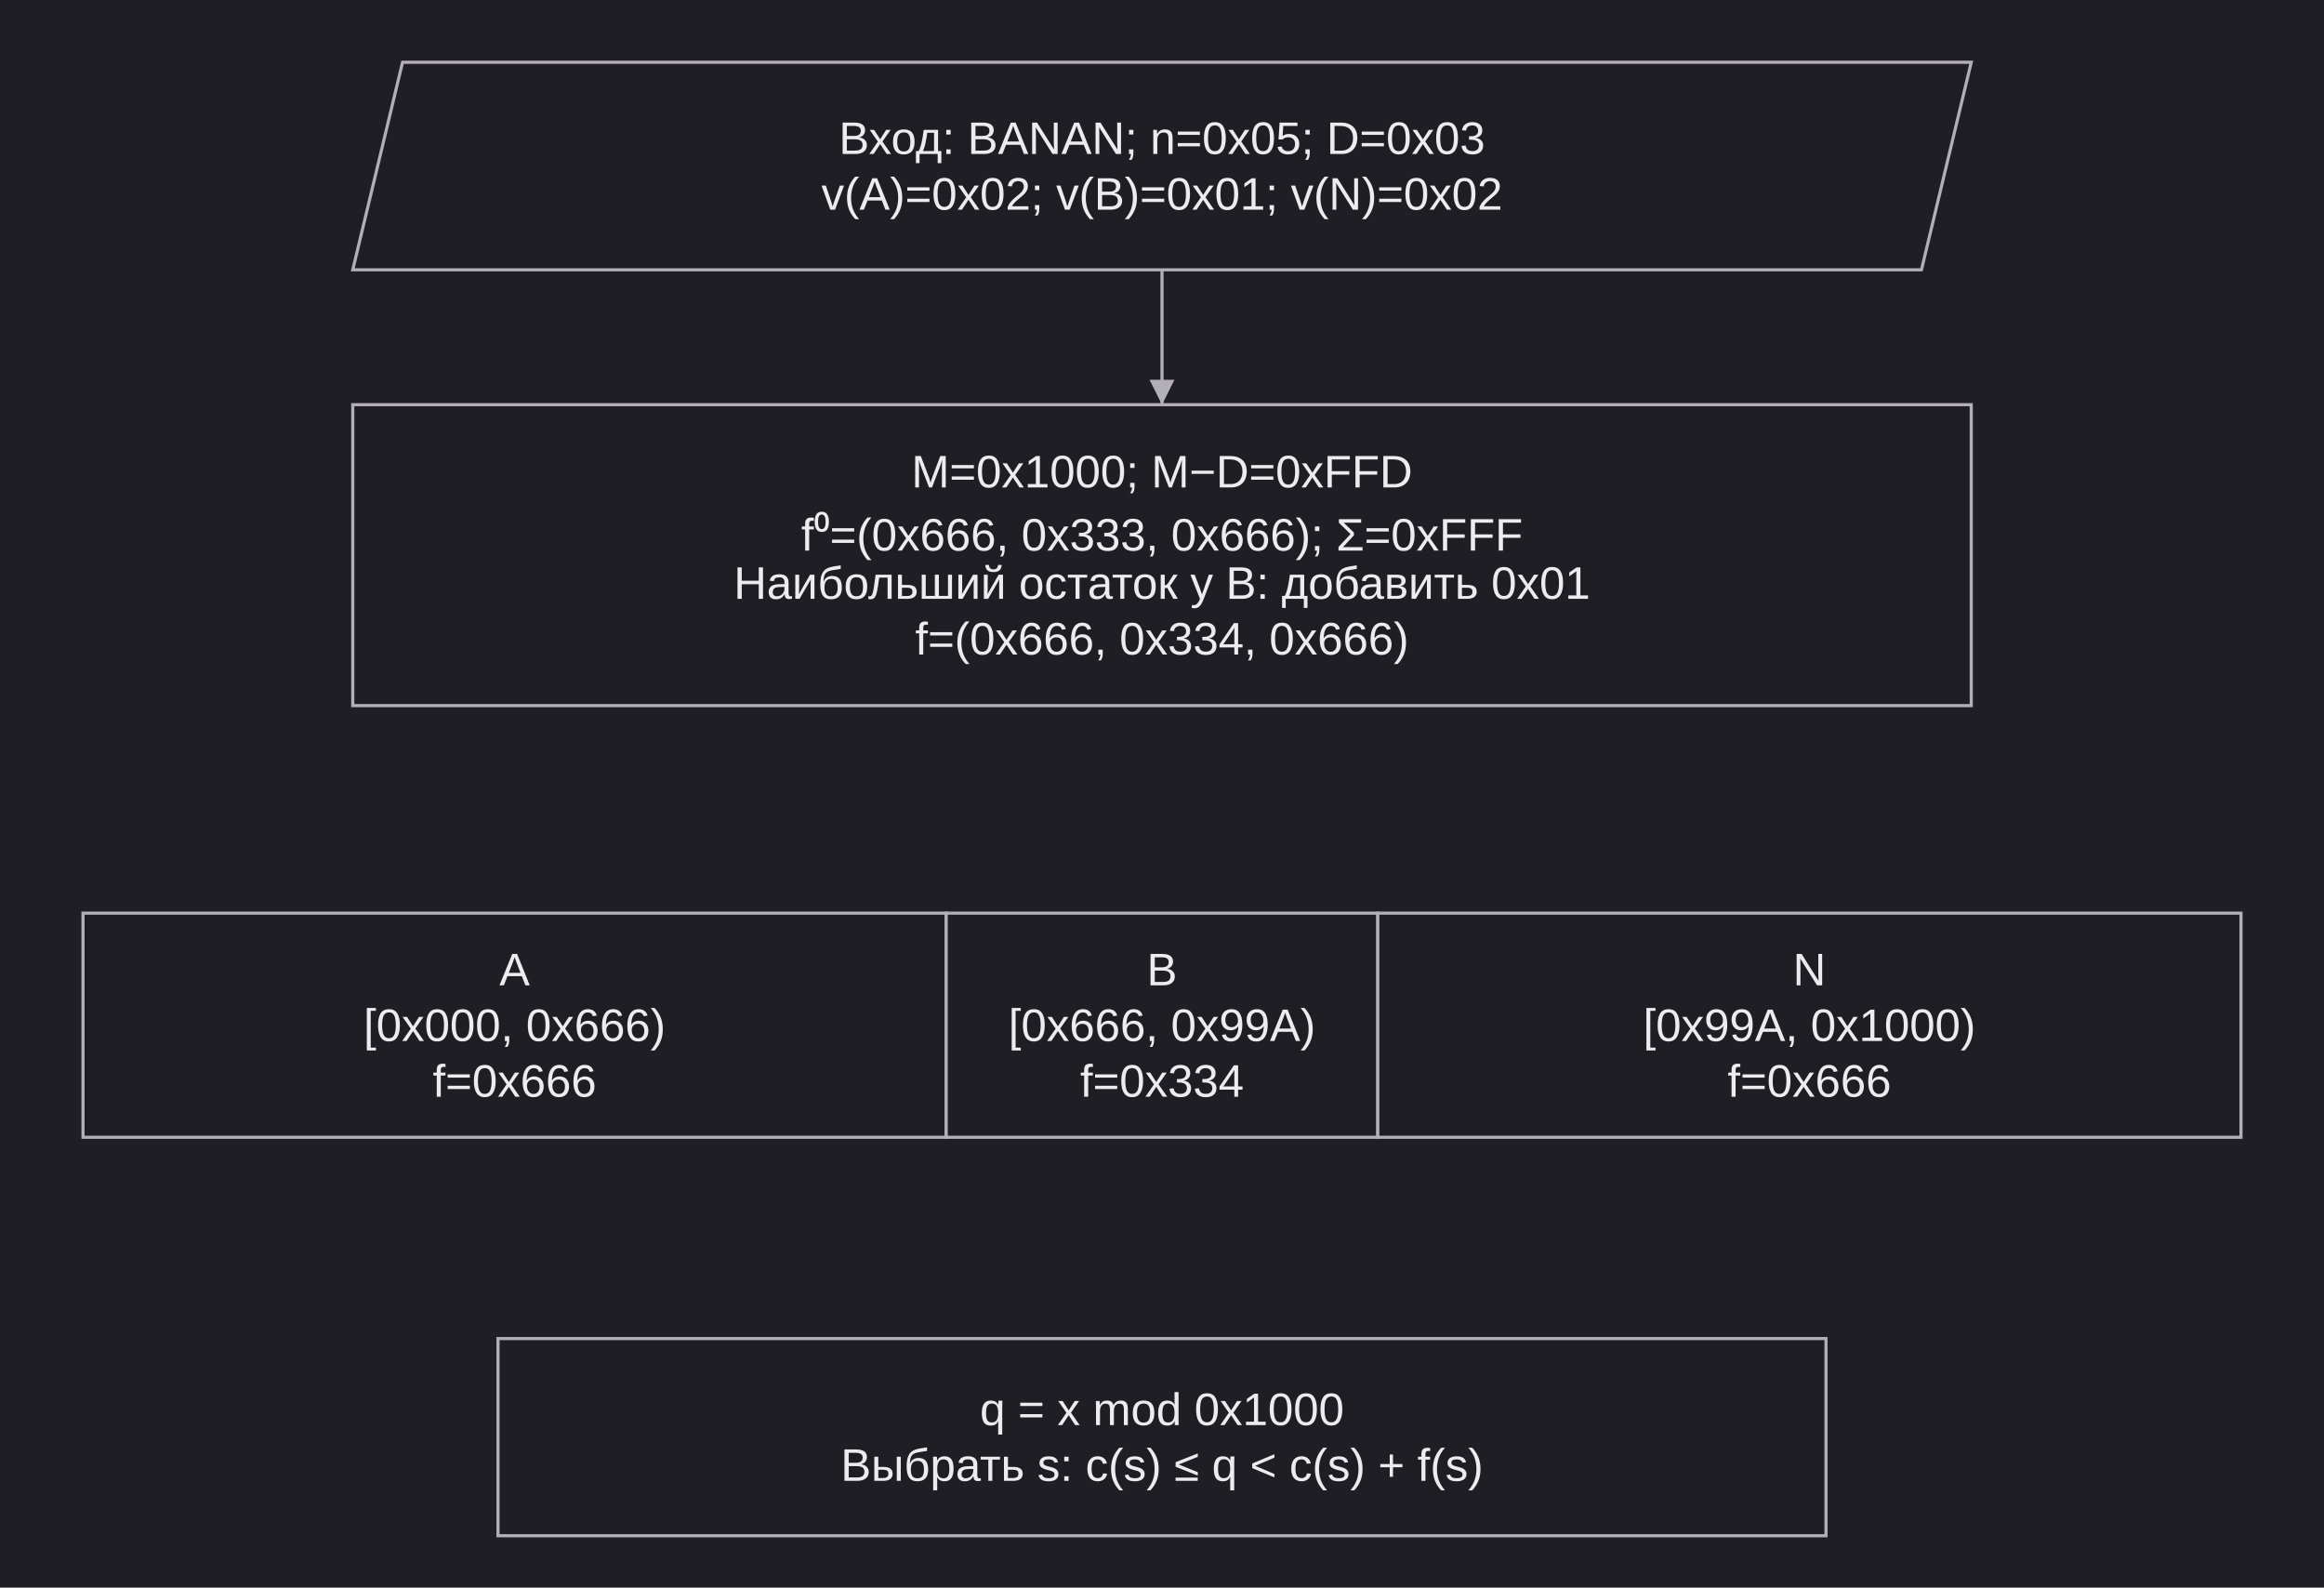
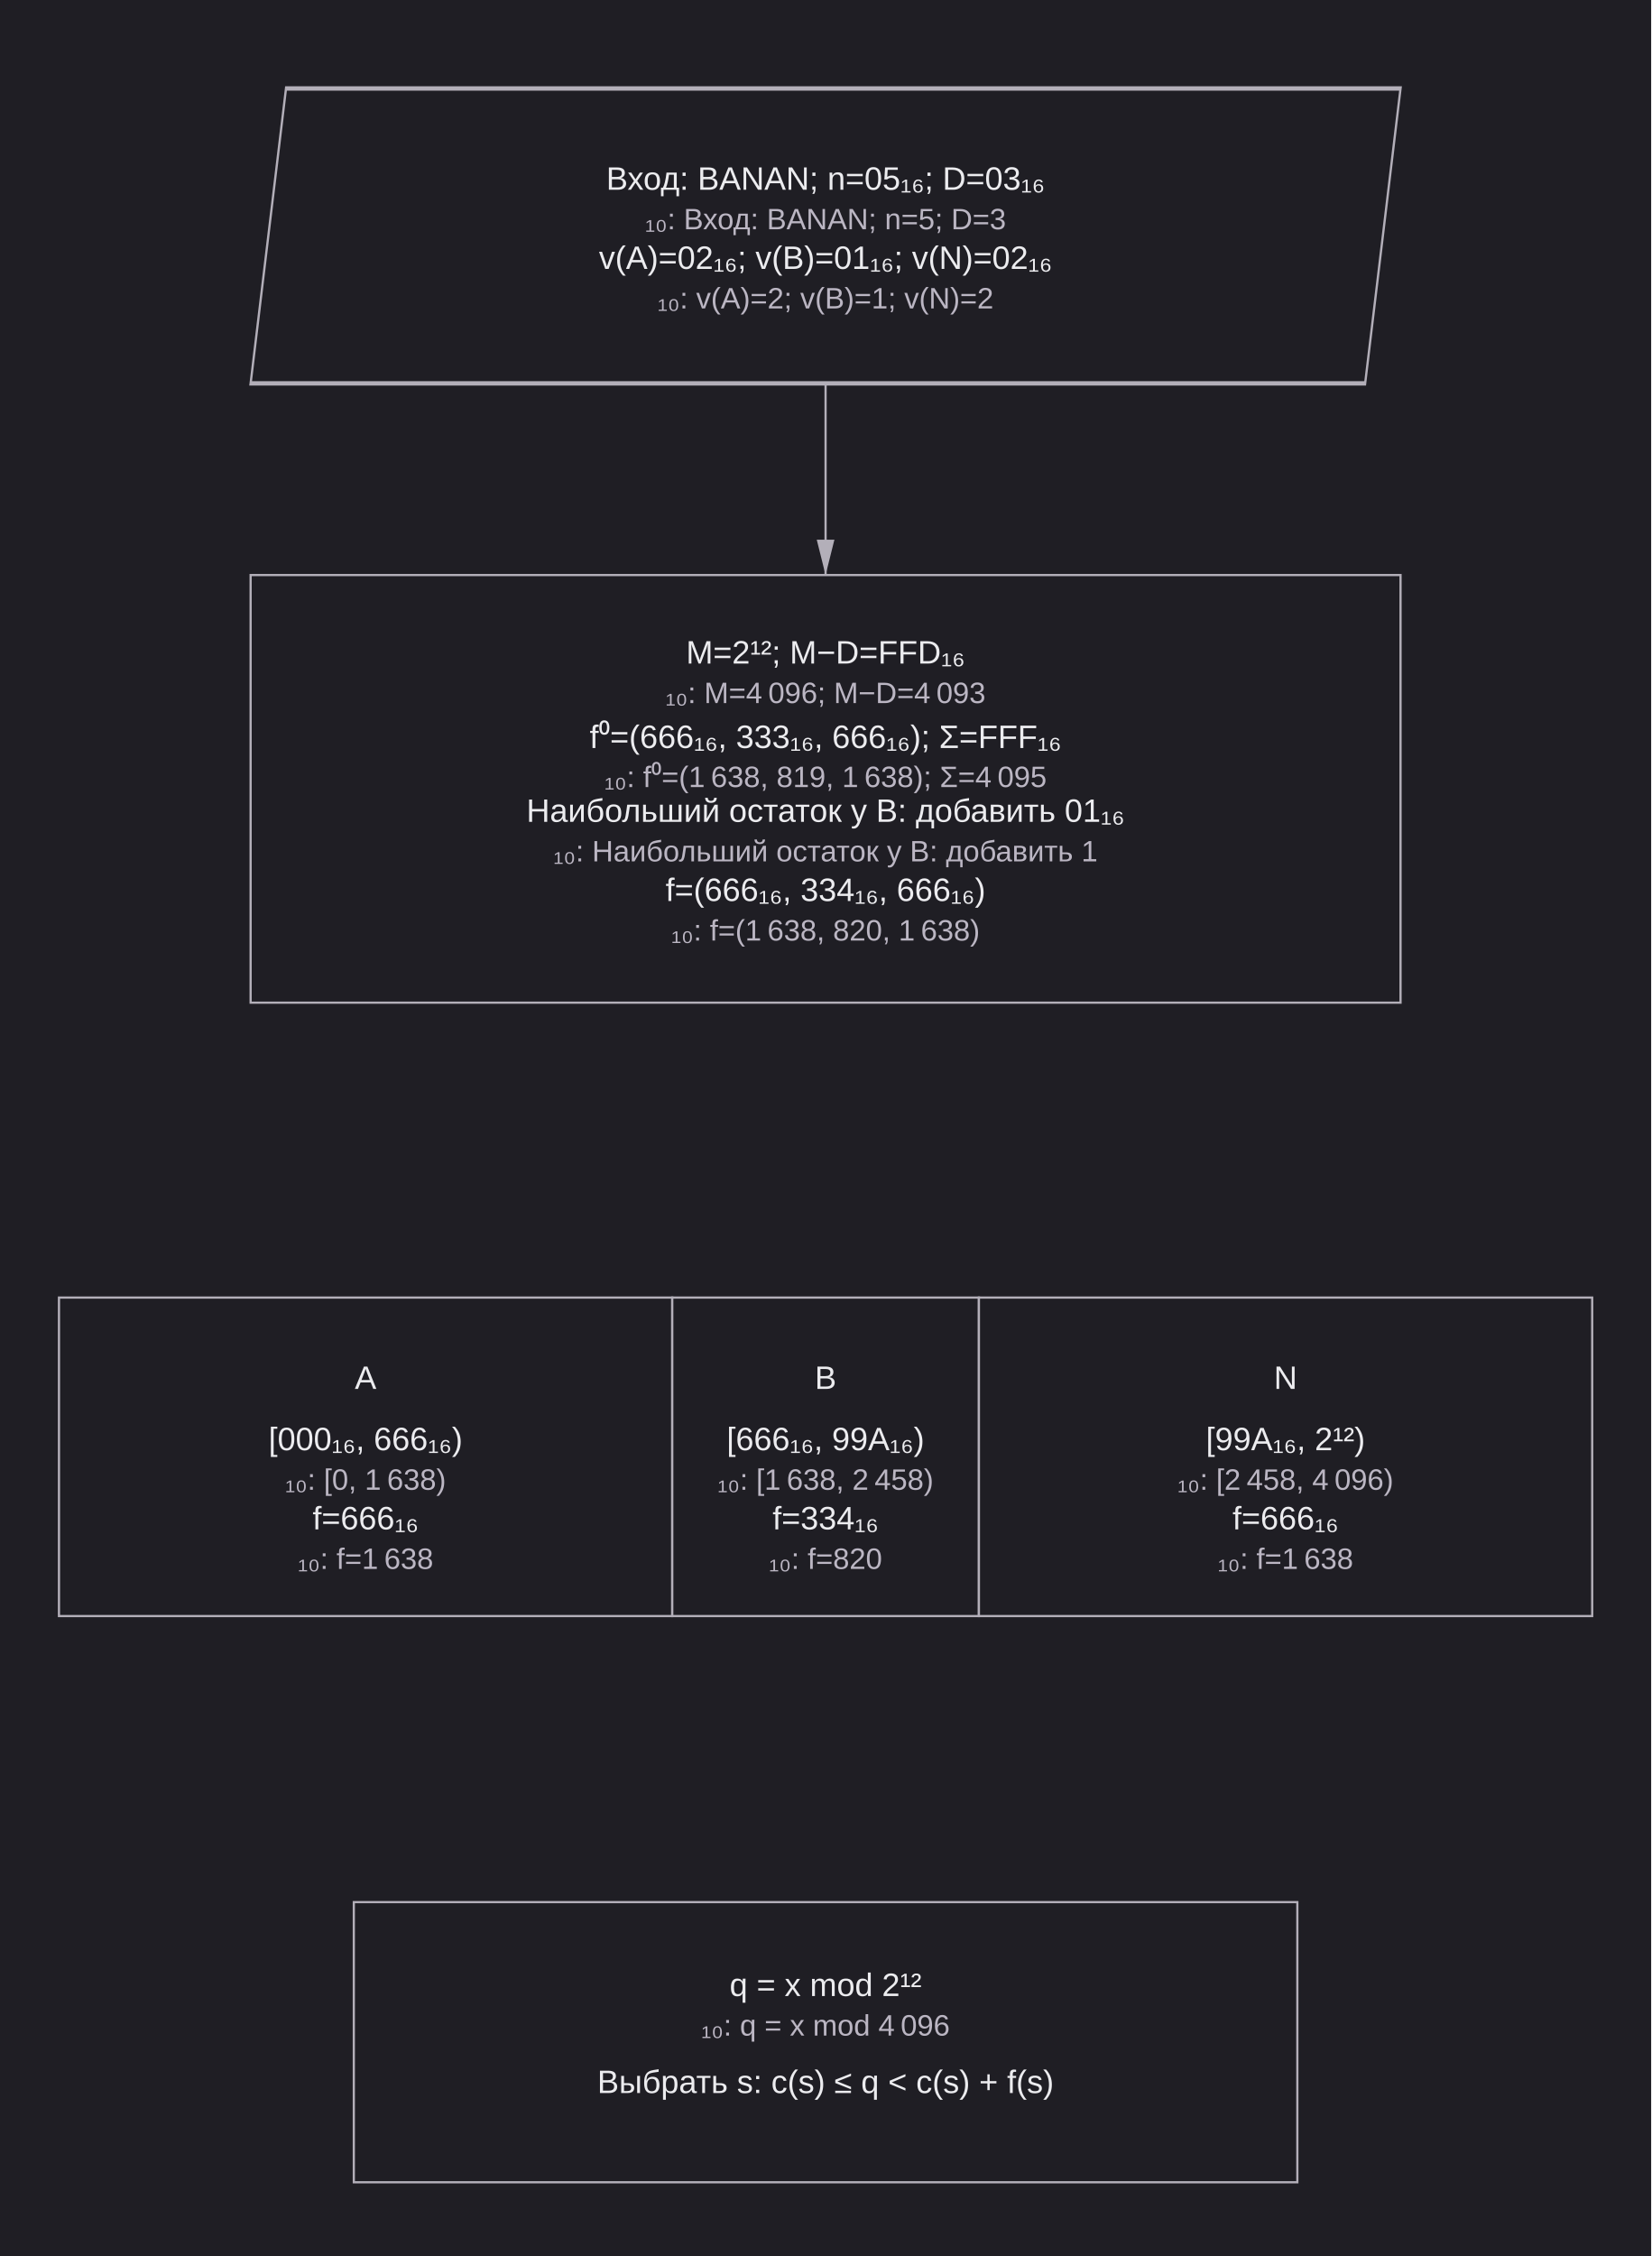
- <svg xmlns="http://www.w3.org/2000/svg" width="1120" height="765" viewBox="0 80 1120 765" role="img">
+ <svg xmlns="http://www.w3.org/2000/svg" width="1120" height="1530.0" viewBox="0 160 1120 1530" role="img">
  <defs>
    <marker id="arrow" viewBox="0 0 10 10" refX="10" refY="5" markerWidth="8" markerHeight="8" orient="auto-start-reverse">
      <path d="M 0 0 L 10 5 L 0 10 Z" fill="#b3afb9" />
    </marker>
  </defs>
-   <rect width="100%" height="765.0" fill="#1f1e24" y="80" />
-   <path d="M560 210 L560 275" fill="none" stroke="#b3afb9" stroke-width="1.5" marker-end="url(#arrow)" />
-   <path d="M 194 110 H 950 L 926 210 H 170 Z" fill="#1f1e24" stroke="#b3afb9" stroke-width="1.5" />
-   <text x="560" y="146.58" text-anchor="middle" dominant-baseline="central" font-family="Arial, sans-serif" font-size="22" fill="#ececef">Вход: BANAN; n=0x05; D=0x03</text>
-   <text x="560" y="173.42" text-anchor="middle" dominant-baseline="central" font-family="Arial, sans-serif" font-size="22" fill="#ececef">v(A)=0x02; v(B)=0x01; v(N)=0x02</text>
-   <rect x="170" y="275" width="780" height="145" fill="#1f1e24" stroke="#b3afb9" stroke-width="1.5" />
-   <text x="560" y="307.24" text-anchor="middle" dominant-baseline="central" font-family="Arial, sans-serif" font-size="22" fill="#ececef">M=0x1000; M−D=0xFFD</text>
-   <text x="560" y="334.08" text-anchor="middle" dominant-baseline="central" font-family="Arial, sans-serif" font-size="22" fill="#ececef">f⁰=(0x666, 0x333, 0x666); Σ=0xFFF</text>
-   <text x="560" y="360.92" text-anchor="middle" dominant-baseline="central" font-family="Arial, sans-serif" font-size="22" fill="#ececef">Наибольший остаток у B: добавить 0x01</text>
-   <text x="560" y="387.76" text-anchor="middle" dominant-baseline="central" font-family="Arial, sans-serif" font-size="22" fill="#ececef">f=(0x666, 0x334, 0x666)</text>
-   <rect x="40" y="520" width="416" height="108" fill="#1f1e24" stroke="#b3afb9" stroke-width="1.5" />
-   <text x="248" y="547.16" text-anchor="middle" dominant-baseline="central" font-family="Arial, sans-serif" font-size="22" fill="#ececef">A</text>
-   <text x="248" y="574" text-anchor="middle" dominant-baseline="central" font-family="Arial, sans-serif" font-size="22" fill="#ececef">[0x000, 0x666)</text>
-   <text x="248" y="600.84" text-anchor="middle" dominant-baseline="central" font-family="Arial, sans-serif" font-size="22" fill="#ececef">f=0x666</text>
-   <rect x="456" y="520" width="208" height="108" fill="#1f1e24" stroke="#b3afb9" stroke-width="1.5" />
-   <text x="560" y="547.16" text-anchor="middle" dominant-baseline="central" font-family="Arial, sans-serif" font-size="22" fill="#ececef">B</text>
-   <text x="560" y="574" text-anchor="middle" dominant-baseline="central" font-family="Arial, sans-serif" font-size="22" fill="#ececef">[0x666, 0x99A)</text>
-   <text x="560" y="600.84" text-anchor="middle" dominant-baseline="central" font-family="Arial, sans-serif" font-size="22" fill="#ececef">f=0x334</text>
-   <rect x="664" y="520" width="416" height="108" fill="#1f1e24" stroke="#b3afb9" stroke-width="1.5" />
-   <text x="872" y="547.16" text-anchor="middle" dominant-baseline="central" font-family="Arial, sans-serif" font-size="22" fill="#ececef">N</text>
-   <text x="872" y="574" text-anchor="middle" dominant-baseline="central" font-family="Arial, sans-serif" font-size="22" fill="#ececef">[0x99A, 0x1000)</text>
-   <text x="872" y="600.84" text-anchor="middle" dominant-baseline="central" font-family="Arial, sans-serif" font-size="22" fill="#ececef">f=0x666</text>
-   <rect x="240" y="725" width="640" height="95" fill="#1f1e24" stroke="#b3afb9" stroke-width="1.5" />
-   <text x="560" y="759.08" text-anchor="middle" dominant-baseline="central" font-family="Arial, sans-serif" font-size="22" fill="#ececef">q = x mod 0x1000</text>
-   <text x="560" y="785.92" text-anchor="middle" dominant-baseline="central" font-family="Arial, sans-serif" font-size="22" fill="#ececef">Выбрать s: c(s) ≤ q &lt; c(s) + f(s)</text>
+   <rect width="100%" height="1530.0" fill="#1f1e24" y="160.0" />
+   <path d="M560 210 L560 275" fill="none" stroke="#b3afb9" stroke-width="1.5" marker-end="url(#arrow)" transform="scale(1,2)" />
+   <path d="M 194 110 H 950 L 926 210 H 170 Z" fill="#1f1e24" stroke="#b3afb9" stroke-width="1.5" transform="scale(1,2)" />
+   <text x="560" y="281.06" text-anchor="middle" dominant-baseline="central" font-family="Arial, sans-serif" font-size="22" fill="#ececef">Вход: BANAN; n=05₁₆; D=03₁₆</text>
+   <text x="560" y="308.56" text-anchor="middle" dominant-baseline="central" font-family="Arial, sans-serif" font-size="20.0" fill="#bbb6c3">₁₀: Вход: BANAN; n=5; D=3</text>
+   <text x="560" y="334.74" text-anchor="middle" dominant-baseline="central" font-family="Arial, sans-serif" font-size="22" fill="#ececef">v(A)=02₁₆; v(B)=01₁₆; v(N)=02₁₆</text>
+   <text x="560" y="362.24" text-anchor="middle" dominant-baseline="central" font-family="Arial, sans-serif" font-size="20.0" fill="#bbb6c3">₁₀: v(A)=2; v(B)=1; v(N)=2</text>
+   <rect x="170" y="550.0" width="780" height="290.0" fill="#1f1e24" stroke="#b3afb9" stroke-width="1.5" />
+   <text x="560" y="602.38" text-anchor="middle" dominant-baseline="central" font-family="Arial, sans-serif" font-size="22" fill="#ececef">M=2¹²; M−D=FFD₁₆</text>
+   <text x="560" y="629.88" text-anchor="middle" dominant-baseline="central" font-family="Arial, sans-serif" font-size="20.0" fill="#bbb6c3">₁₀: M=4 096; M−D=4 093</text>
+   <text x="560" y="656.06" text-anchor="middle" dominant-baseline="central" font-family="Arial, sans-serif" font-size="22" fill="#ececef">f⁰=(666₁₆, 333₁₆, 666₁₆); Σ=FFF₁₆</text>
+   <text x="560" y="683.56" text-anchor="middle" dominant-baseline="central" font-family="Arial, sans-serif" font-size="20.0" fill="#bbb6c3">₁₀: f⁰=(1 638, 819, 1 638); Σ=4 095</text>
+   <text x="560" y="709.74" text-anchor="middle" dominant-baseline="central" font-family="Arial, sans-serif" font-size="22" fill="#ececef">Наибольший остаток у B: добавить 01₁₆</text>
+   <text x="560" y="737.24" text-anchor="middle" dominant-baseline="central" font-family="Arial, sans-serif" font-size="20.0" fill="#bbb6c3">₁₀: Наибольший остаток у B: добавить 1</text>
+   <text x="560" y="763.42" text-anchor="middle" dominant-baseline="central" font-family="Arial, sans-serif" font-size="22" fill="#ececef">f=(666₁₆, 334₁₆, 666₁₆)</text>
+   <text x="560" y="790.92" text-anchor="middle" dominant-baseline="central" font-family="Arial, sans-serif" font-size="20.0" fill="#bbb6c3">₁₀: f=(1 638, 820, 1 638)</text>
+   <rect x="40" y="1040.0" width="416" height="216.0" fill="#1f1e24" stroke="#b3afb9" stroke-width="1.5" />
+   <text x="248" y="1094.32" text-anchor="middle" dominant-baseline="central" font-family="Arial, sans-serif" font-size="22" fill="#ececef">A</text>
+   <text x="248" y="1135.9" text-anchor="middle" dominant-baseline="central" font-family="Arial, sans-serif" font-size="22" fill="#ececef">[000₁₆, 666₁₆)</text>
+   <text x="248" y="1163.4" text-anchor="middle" dominant-baseline="central" font-family="Arial, sans-serif" font-size="20.0" fill="#bbb6c3">₁₀: [0, 1 638)</text>
+   <text x="248" y="1189.58" text-anchor="middle" dominant-baseline="central" font-family="Arial, sans-serif" font-size="22" fill="#ececef">f=666₁₆</text>
+   <text x="248" y="1217.08" text-anchor="middle" dominant-baseline="central" font-family="Arial, sans-serif" font-size="20.0" fill="#bbb6c3">₁₀: f=1 638</text>
+   <rect x="456" y="1040.0" width="208" height="216.0" fill="#1f1e24" stroke="#b3afb9" stroke-width="1.5" />
+   <text x="560" y="1094.32" text-anchor="middle" dominant-baseline="central" font-family="Arial, sans-serif" font-size="22" fill="#ececef">B</text>
+   <text x="560" y="1135.9" text-anchor="middle" dominant-baseline="central" font-family="Arial, sans-serif" font-size="22" fill="#ececef">[666₁₆, 99A₁₆)</text>
+   <text x="560" y="1163.4" text-anchor="middle" dominant-baseline="central" font-family="Arial, sans-serif" font-size="20.0" fill="#bbb6c3">₁₀: [1 638, 2 458)</text>
+   <text x="560" y="1189.58" text-anchor="middle" dominant-baseline="central" font-family="Arial, sans-serif" font-size="22" fill="#ececef">f=334₁₆</text>
+   <text x="560" y="1217.08" text-anchor="middle" dominant-baseline="central" font-family="Arial, sans-serif" font-size="20.0" fill="#bbb6c3">₁₀: f=820</text>
+   <rect x="664" y="1040.0" width="416" height="216.0" fill="#1f1e24" stroke="#b3afb9" stroke-width="1.5" />
+   <text x="872" y="1094.32" text-anchor="middle" dominant-baseline="central" font-family="Arial, sans-serif" font-size="22" fill="#ececef">N</text>
+   <text x="872" y="1135.9" text-anchor="middle" dominant-baseline="central" font-family="Arial, sans-serif" font-size="22" fill="#ececef">[99A₁₆, 2¹²)</text>
+   <text x="872" y="1163.4" text-anchor="middle" dominant-baseline="central" font-family="Arial, sans-serif" font-size="20.0" fill="#bbb6c3">₁₀: [2 458, 4 096)</text>
+   <text x="872" y="1189.58" text-anchor="middle" dominant-baseline="central" font-family="Arial, sans-serif" font-size="22" fill="#ececef">f=666₁₆</text>
+   <text x="872" y="1217.08" text-anchor="middle" dominant-baseline="central" font-family="Arial, sans-serif" font-size="20.0" fill="#bbb6c3">₁₀: f=1 638</text>
+   <rect x="240" y="1450.0" width="640" height="190.0" fill="#1f1e24" stroke="#b3afb9" stroke-width="1.5" />
+   <text x="560" y="1506.06" text-anchor="middle" dominant-baseline="central" font-family="Arial, sans-serif" font-size="22" fill="#ececef">q = x mod 2¹²</text>
+   <text x="560" y="1533.56" text-anchor="middle" dominant-baseline="central" font-family="Arial, sans-serif" font-size="20.0" fill="#bbb6c3">₁₀: q = x mod 4 096</text>
+   <text x="560" y="1571.84" text-anchor="middle" dominant-baseline="central" font-family="Arial, sans-serif" font-size="22" fill="#ececef">Выбрать s: c(s) ≤ q &lt; c(s) + f(s)</text>
</svg>
